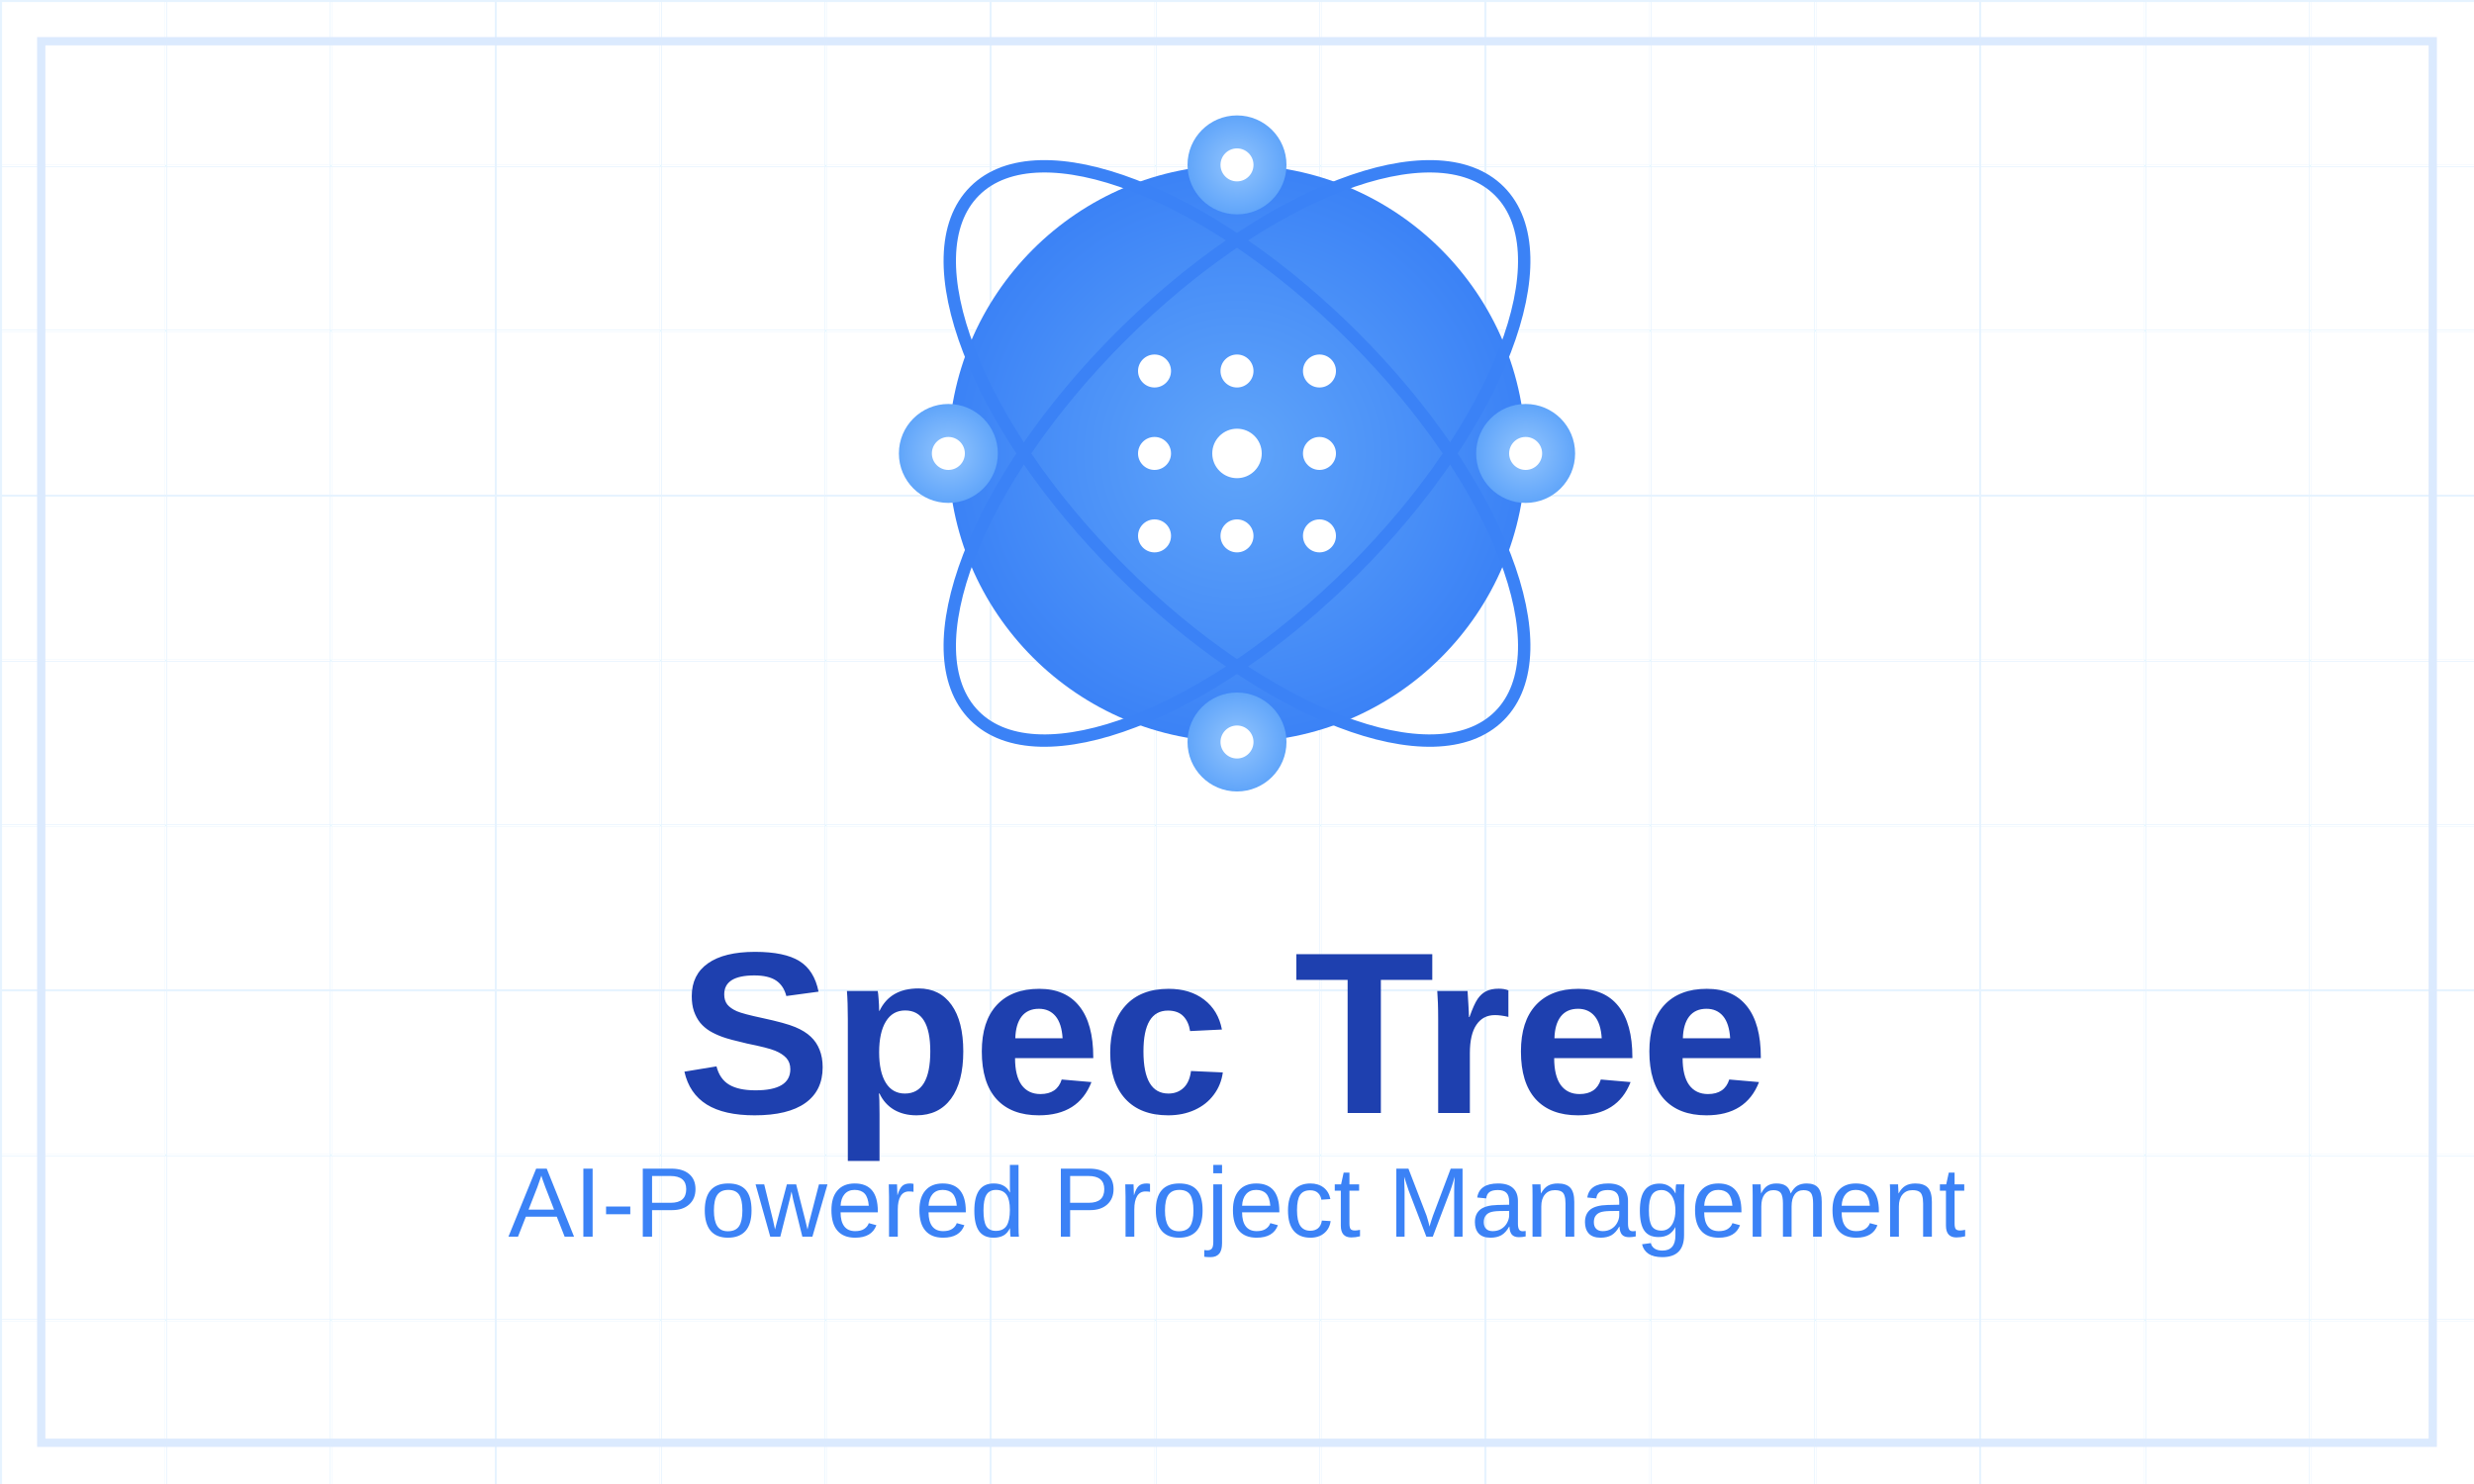
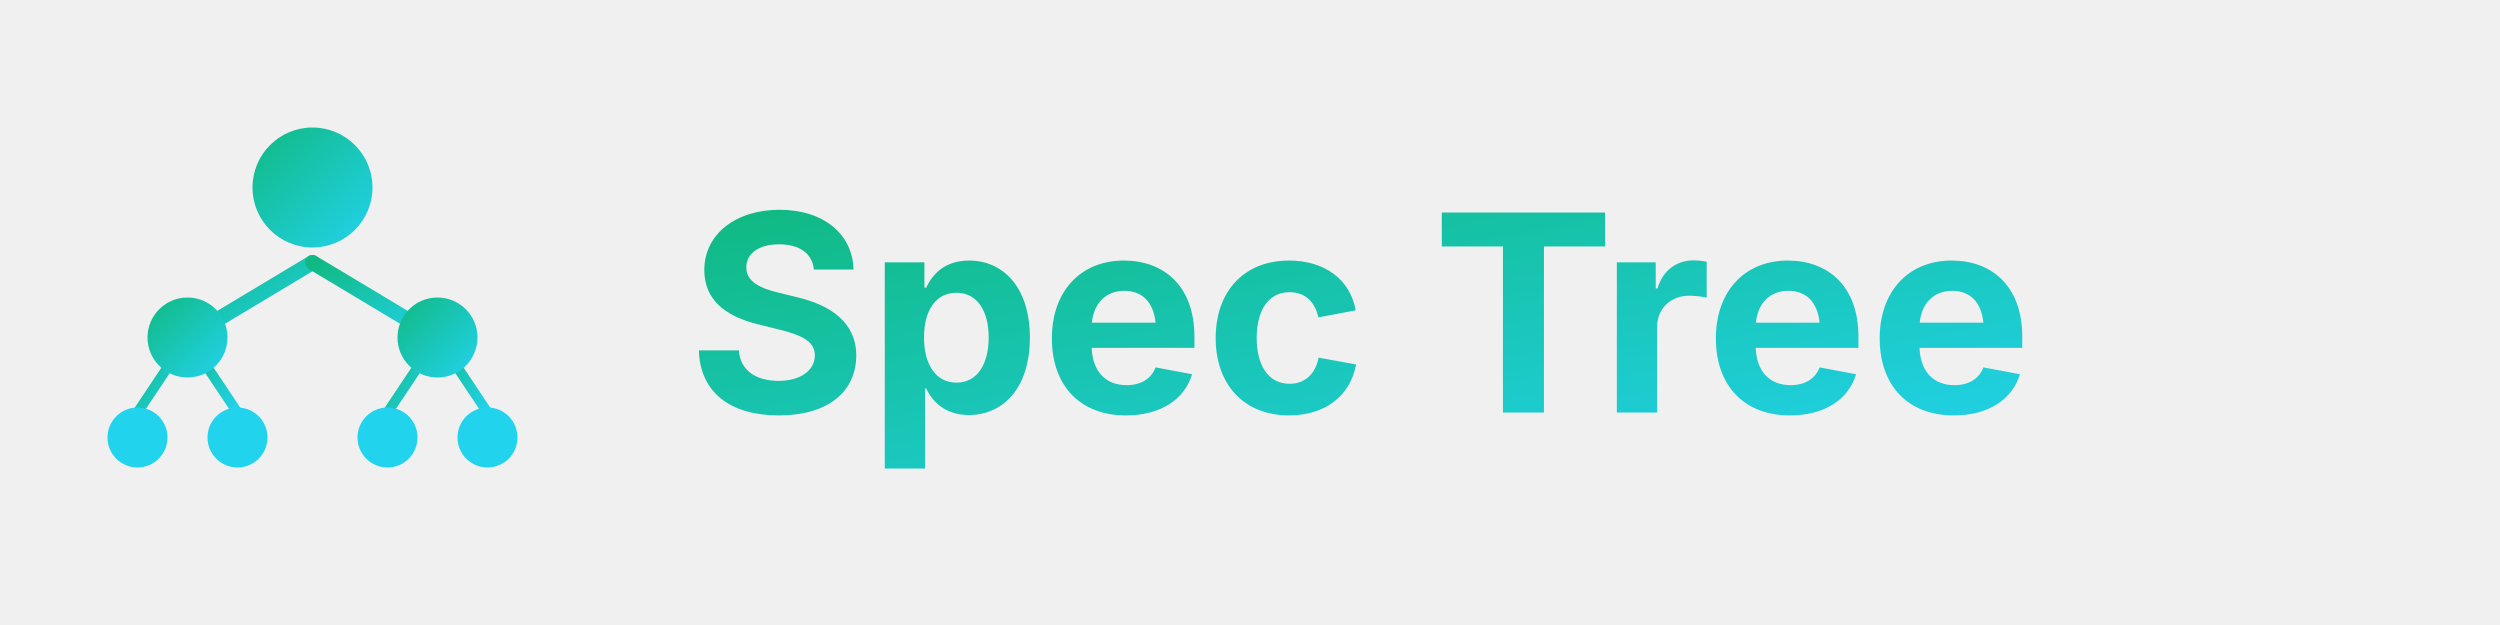
- <svg xmlns="http://www.w3.org/2000/svg" viewBox="0 0 300 180">
+ <svg xmlns="http://www.w3.org/2000/svg" viewBox="0 0 200 50" fill="none">
  <defs>
-     <pattern id="grid" width="20" height="20" patternUnits="userSpaceOnUse">
-       <path d="M 20 0 L 0 0 0 20" fill="none" stroke="#E6F3FF" stroke-width="0.5" />
-     </pattern>
-     <radialGradient id="circleGradient" cx="50%" cy="50%" r="50%">
-       <stop offset="0%" style="stop-color:#60a5fa" />
-       <stop offset="100%" style="stop-color:#3b82f6" />
-     </radialGradient>
-     <radialGradient id="nodeGradient" cx="50%" cy="50%" r="50%">
-       <stop offset="0%" style="stop-color:#93c5fd" />
-       <stop offset="100%" style="stop-color:#60a5fa" />
-     </radialGradient>
+     <linearGradient id="specGreenLogo" x1="0%" y1="0%" x2="100%" y2="100%">
+       <stop offset="0%" stop-color="#10B981" />
+       <stop offset="100%" stop-color="#22D3EE" />
+     </linearGradient>
  </defs>
-   <rect width="300" height="180" fill="#ffffff" />
-   <rect width="300" height="180" fill="url(#grid)" />
-   <g transform="translate(115, 20)">
-     <circle cx="35" cy="35" r="35" fill="url(#circleGradient)" />
-     <g>
-       <circle cx="25" cy="25" r="2" fill="#ffffff" />
-       <circle cx="35" cy="25" r="2" fill="#ffffff" />
-       <circle cx="45" cy="25" r="2" fill="#ffffff" />
-       <circle cx="25" cy="35" r="2" fill="#ffffff" />
-       <circle cx="35" cy="35" r="3" fill="#ffffff" />
-       <circle cx="45" cy="35" r="2" fill="#ffffff" />
-       <circle cx="25" cy="45" r="2" fill="#ffffff" />
-       <circle cx="35" cy="45" r="2" fill="#ffffff" />
-       <circle cx="45" cy="45" r="2" fill="#ffffff" />
-     </g>
-     <g fill="none" stroke="#3b82f6" stroke-width="1.5">
-       <ellipse cx="35" cy="35" rx="45" ry="20" transform="rotate(45 35 35)" />
-       <ellipse cx="35" cy="35" rx="45" ry="20" transform="rotate(-45 35 35)" />
-     </g>
-     <g>
-       <circle cx="35" cy="0" r="6" fill="url(#nodeGradient)" />
-       <circle cx="70" cy="35" r="6" fill="url(#nodeGradient)" />
-       <circle cx="35" cy="70" r="6" fill="url(#nodeGradient)" />
-       <circle cx="0" cy="35" r="6" fill="url(#nodeGradient)" />
-       <circle cx="35" cy="0" r="2" fill="#ffffff" />
-       <circle cx="70" cy="35" r="2" fill="#ffffff" />
-       <circle cx="35" cy="70" r="2" fill="#ffffff" />
-       <circle cx="0" cy="35" r="2" fill="#ffffff" />
-     </g>
+   <g transform="translate(5, 5) scale(0.4)">
+     <path d="M50 85 L50 40" stroke="url(#specGreenLogo)" stroke-width="4" stroke-linecap="round" />
+     <circle cx="50" cy="25" r="12" fill="url(#specGreenLogo)" />
+     <path d="M50 40 L25 55" stroke="url(#specGreenLogo)" stroke-width="3" stroke-linecap="round" />
+     <path d="M50 40 L75 55" stroke="url(#specGreenLogo)" stroke-width="3" stroke-linecap="round" />
+     <path d="M25 55 L15 70" stroke="url(#specGreenLogo)" stroke-width="2" stroke-linecap="round" />
+     <path d="M25 55 L35 70" stroke="url(#specGreenLogo)" stroke-width="2" stroke-linecap="round" />
+     <path d="M75 55 L65 70" stroke="url(#specGreenLogo)" stroke-width="2" stroke-linecap="round" />
+     <path d="M75 55 L85 70" stroke="url(#specGreenLogo)" stroke-width="2" stroke-linecap="round" />
+     <circle cx="25" cy="55" r="8" fill="url(#specGreenLogo)" />
+     <circle cx="75" cy="55" r="8" fill="url(#specGreenLogo)" />
+     <circle cx="15" cy="75" r="6" fill="#22D3EE" />
+     <circle cx="35" cy="75" r="6" fill="#22D3EE" />
+     <circle cx="65" cy="75" r="6" fill="#22D3EE" />
+     <circle cx="85" cy="75" r="6" fill="#22D3EE" />
  </g>
-   <g transform="translate(150, 135)">
-     <text text-anchor="middle" font-family="Arial, sans-serif">
-       <tspan x="0" y="0" font-size="28" font-weight="bold" fill="#1e40af">Spec Tree</tspan>
-       <tspan x="0" y="15" font-size="12" fill="#3b82f6">AI-Powered Project Management</tspan>
-     </text>
-   </g>
-   <rect x="5" y="5" width="290" height="170" fill="none" stroke="#dbeafe" stroke-width="1" />
+   <text x="55" y="33" font-family="Inter, system-ui, sans-serif" font-size="22" font-weight="700" fill="url(#specGreenLogo)">
+     Spec Tree
+   </text>
</svg>
